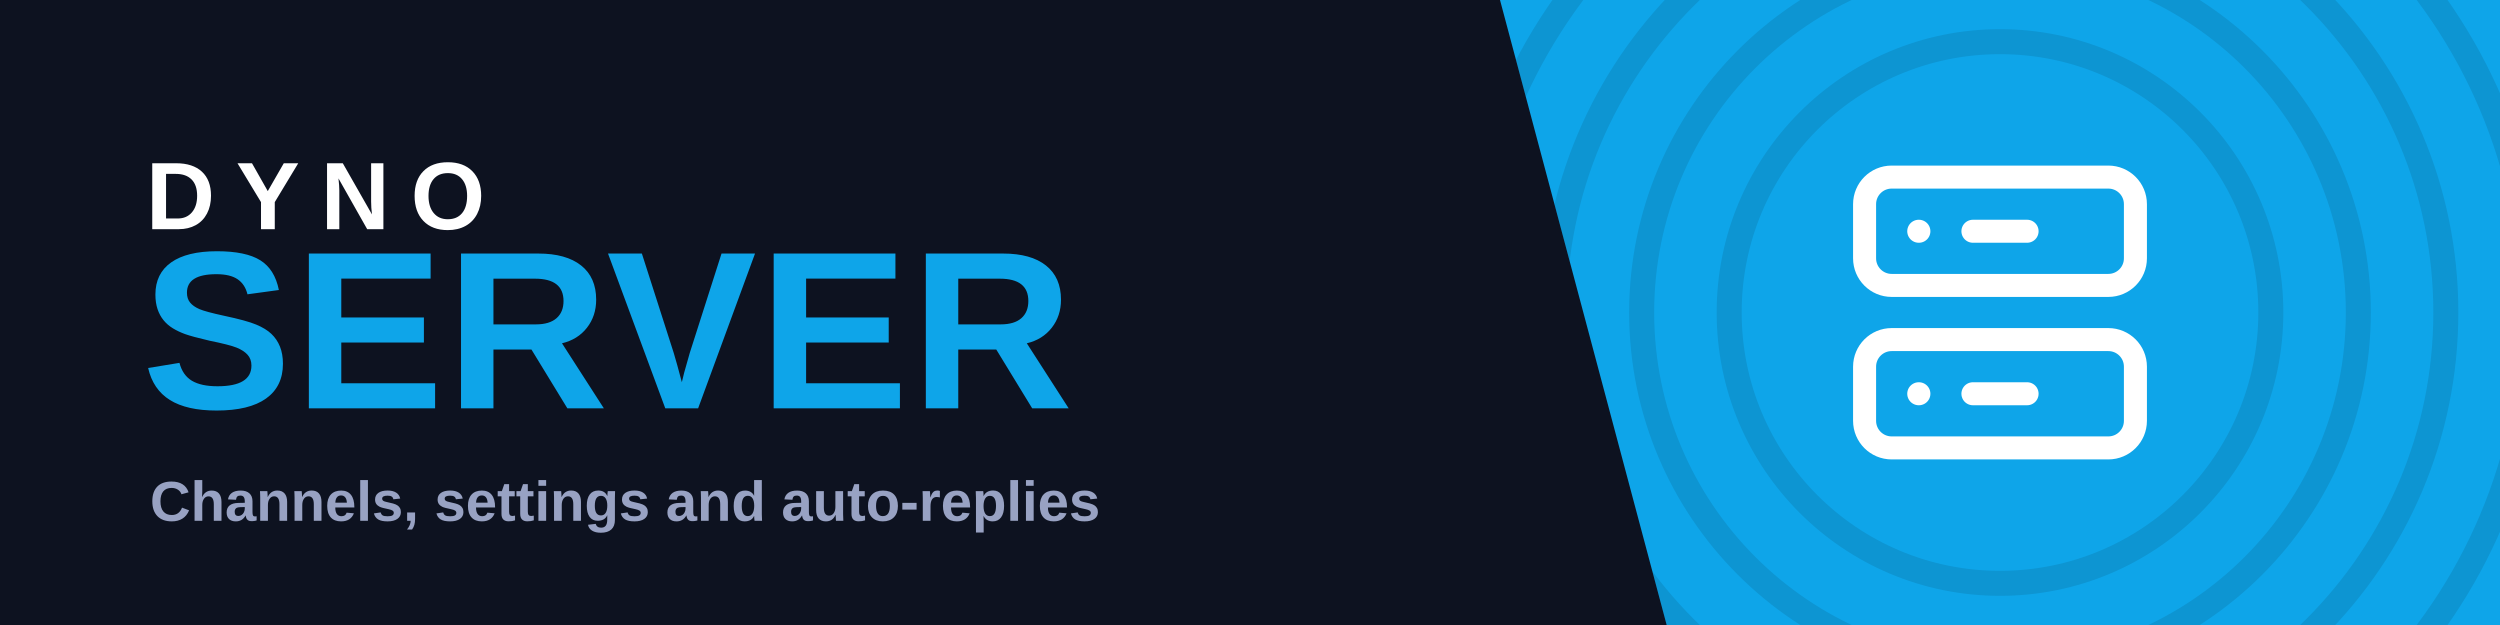
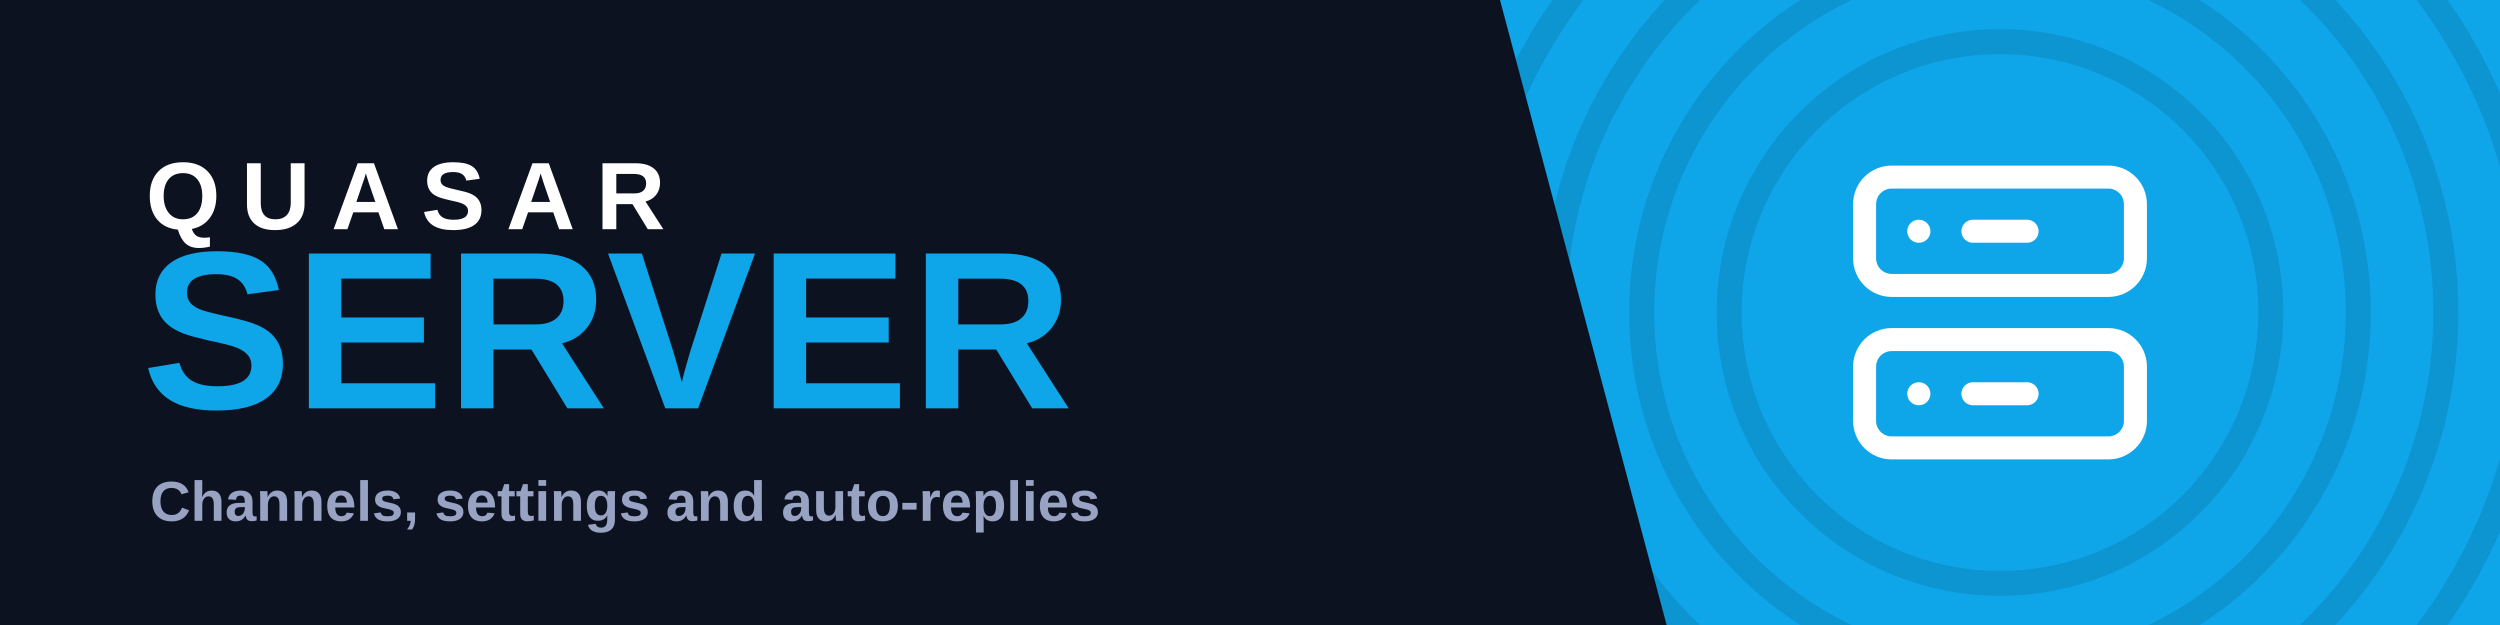
<svg xmlns="http://www.w3.org/2000/svg" width="1200" height="300" viewBox="0 0 1200 300">
  <defs>
    <clipPath id="slab">
      <path d="M720 0H1200V300H800Z" />
    </clipPath>
  </defs>
  <rect width="1200" height="300" fill="#0d1220" />
  <path d="M720 0H1200V300H800Z" fill="#0ea5e9" />
  <g clip-path="url(#slab)">
    <g fill="none" stroke="#000" stroke-width="12" opacity=".1">
      <circle cx="960" cy="150" r="130" />
      <circle cx="960" cy="150" r="172" />
      <circle cx="960" cy="150" r="214" />
      <circle cx="960" cy="150" r="256" />
      <circle cx="960" cy="150" r="298" />
      <circle cx="960" cy="150" r="340" />
      <circle cx="960" cy="150" r="382" />
      <circle cx="960" cy="150" r="424" />
      <circle cx="960" cy="150" r="466" />
      <circle cx="960" cy="150" r="508" />
    </g>
  </g>
  <g transform="translate(882 72) scale(6.5)" fill="none" stroke="#fff" stroke-width="1.7" stroke-linecap="round" stroke-linejoin="round">
    <rect x="2" y="2" width="20" height="8" rx="2" />
    <rect x="2" y="14" width="20" height="8" rx="2" />
    <path d="M6 6h.01M6 18h.01M10 6h4M10 18h4" />
  </g>
-   <text x="70" y="110" font-family="'Segoe UI Black', 'Segoe UI', Arial, sans-serif" font-weight="900" font-size="46" letter-spacing="10" fill="#ffffff">DYNO</text>
+   <text x="70" y="110" font-family="'Segoe UI Black', 'Segoe UI', Arial, sans-serif" font-weight="900" font-size="46" letter-spacing="10" fill="#ffffff">QUASAR</text>
  <text x="68" y="196" font-family="'Segoe UI Black', 'Segoe UI', Arial, sans-serif" font-weight="900" font-size="108" letter-spacing="1" fill="#0ea5e9">SERVER</text>
  <text x="72" y="250" font-family="'Segoe UI', Arial, sans-serif" font-weight="600" font-size="27" fill="#98a2c3">Channels, settings and auto-replies</text>
</svg>
